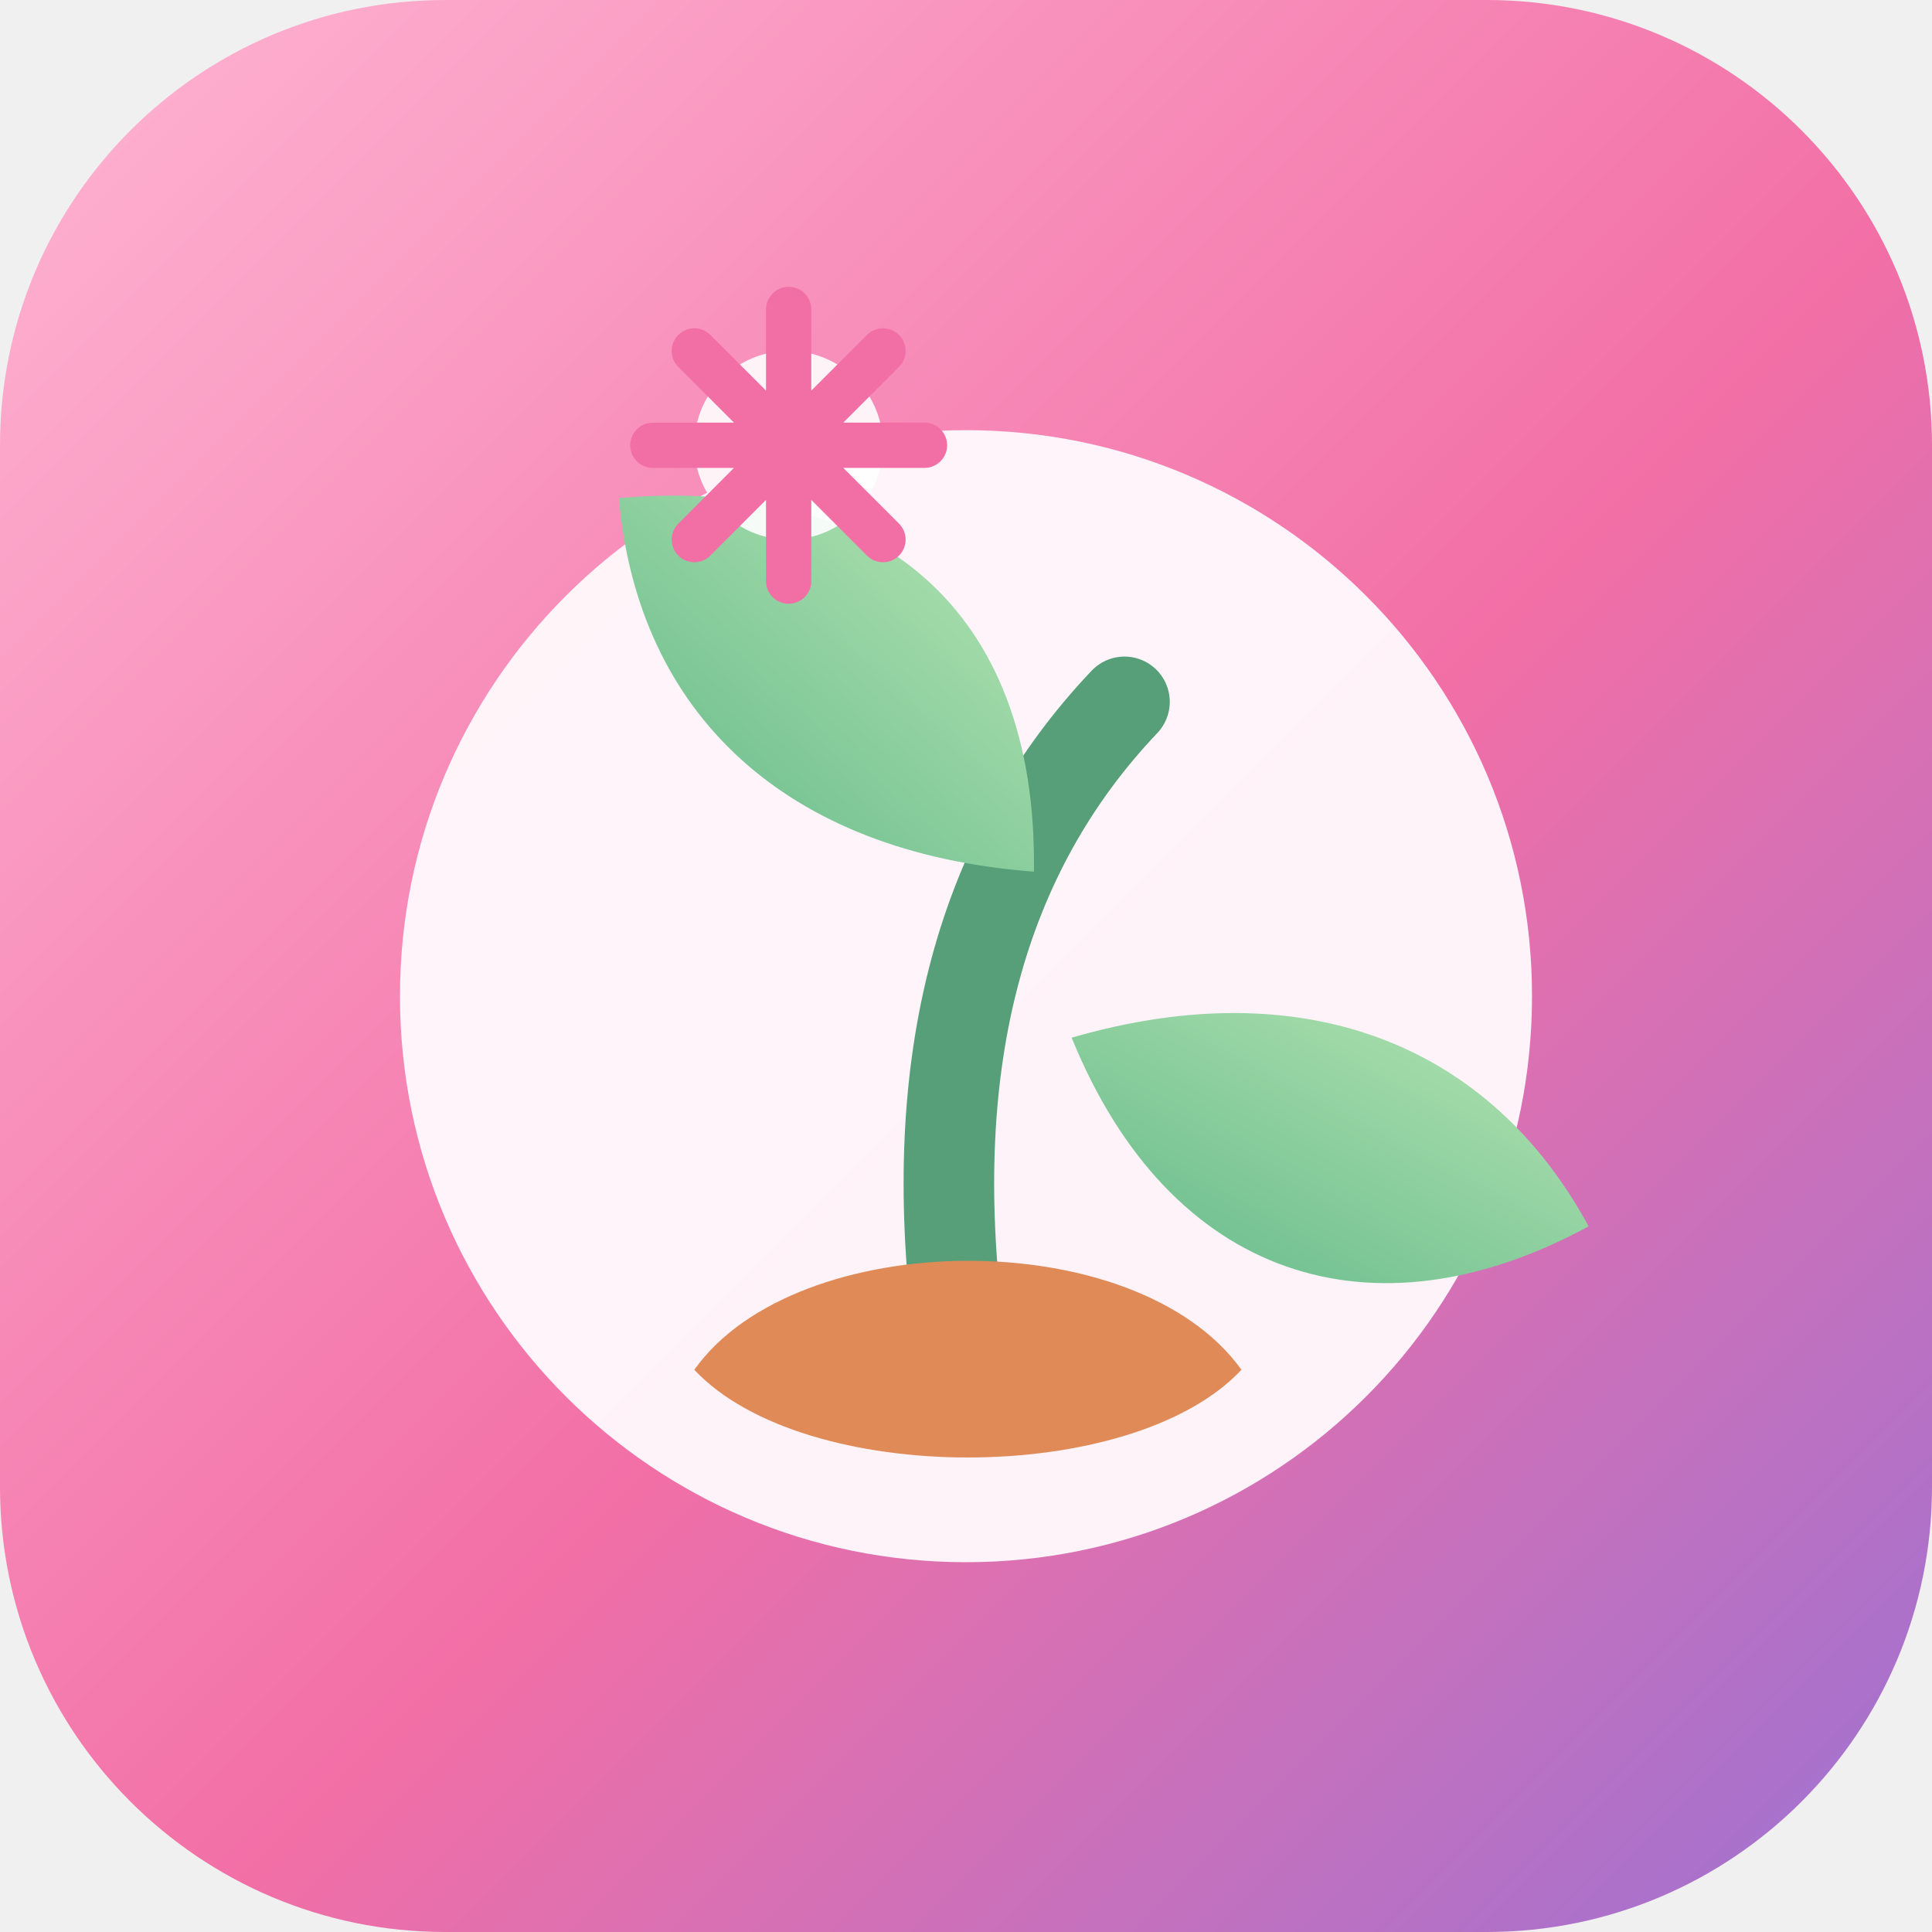
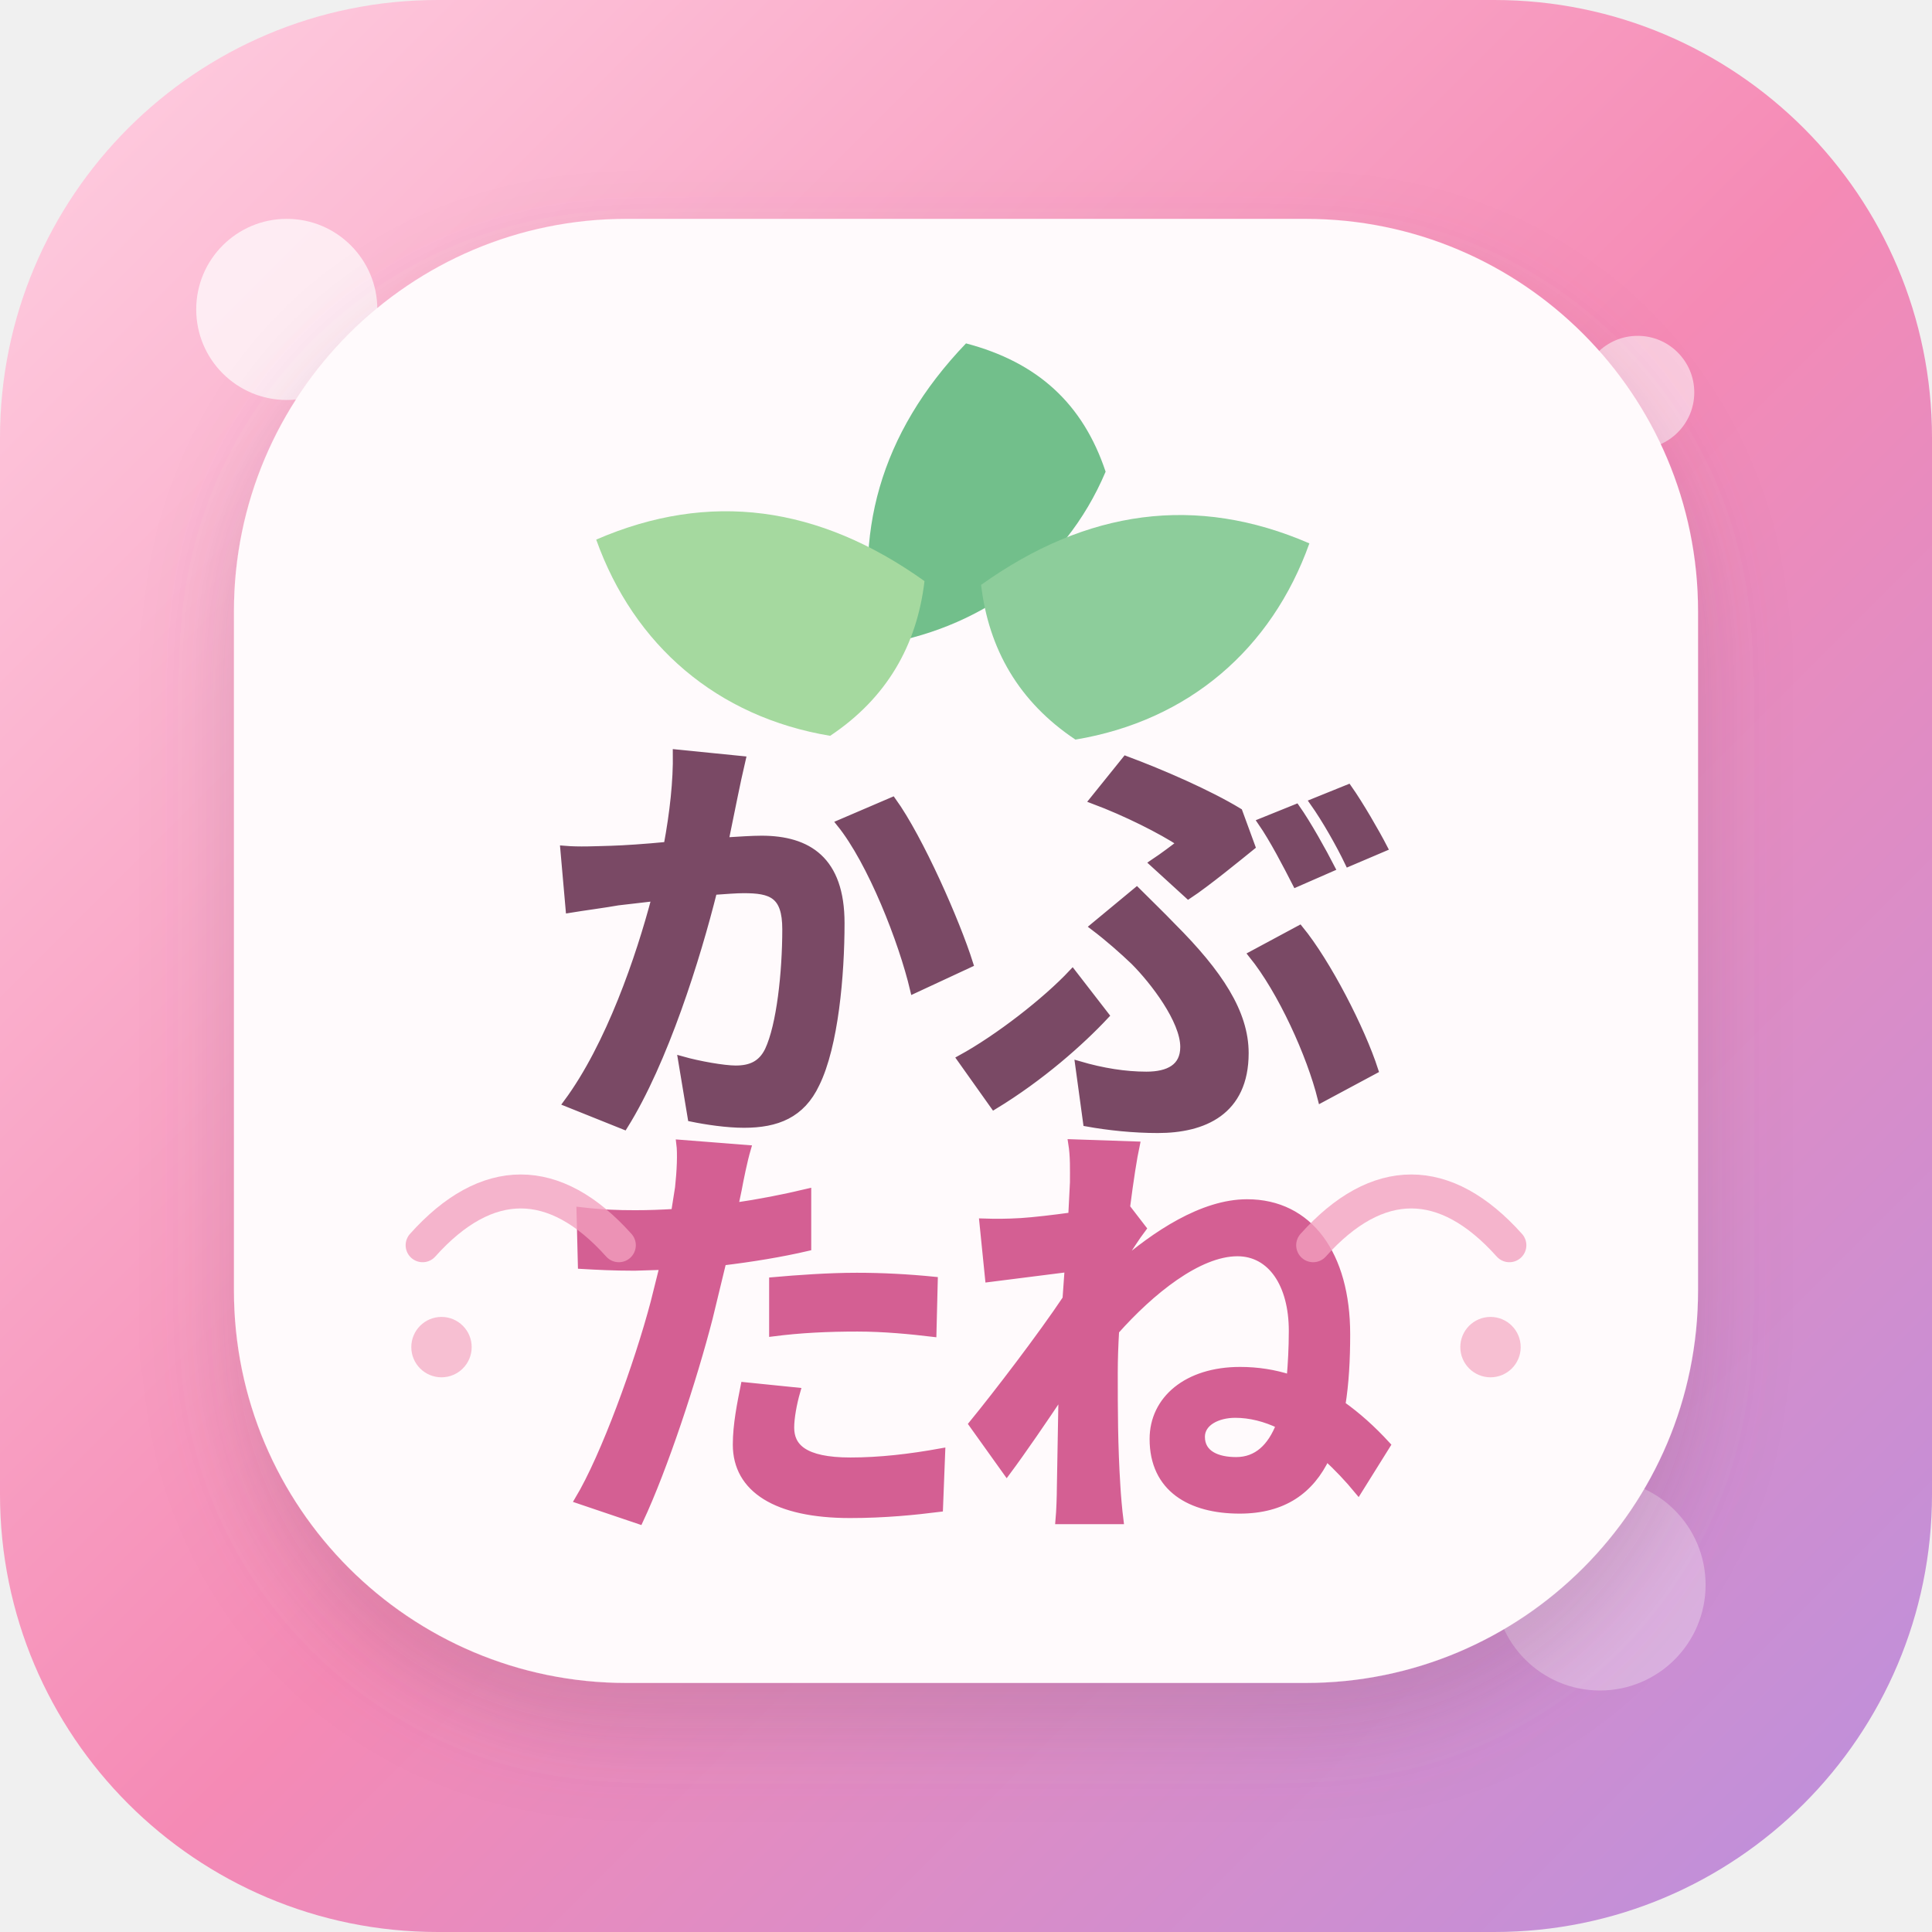
<svg xmlns="http://www.w3.org/2000/svg" viewBox="0 0 512 512" role="img" aria-label="かぶたね">
  <defs>
    <linearGradient id="bg" x1="0" y1="0" x2="1" y2="1">
-       <stop offset="0" stop-color="#ffb6d4" />
-       <stop offset="0.55" stop-color="#f26fa6" />
-       <stop offset="1" stop-color="#9b72d3" />
+       <stop offset="0" stop-color="#ffd1e2" />
+       <stop offset="0.52" stop-color="#f58ab5" />
+       <stop offset="1" stop-color="#b990df" />
    </linearGradient>
-     <linearGradient id="leaf" x1="0" y1="1" x2="1" y2="0">
-       <stop offset="0" stop-color="#62b889" />
-       <stop offset="1" stop-color="#b6e5b3" />
-     </linearGradient>
+     <filter id="shadow" x="-30%" y="-30%" width="160%" height="160%">
+       <feDropShadow dx="0" dy="12" stdDeviation="12" flood-color="#7e5272" flood-opacity=".22" />
+     </filter>
  </defs>
-   <rect width="512" height="512" rx="118" fill="url(#bg)" />
-   <circle cx="256" cy="264" r="150" fill="#fff9fc" opacity=".96" />
-   <path d="M254 352c-9-71 6-126 44-166" fill="none" stroke="#569f78" stroke-width="24" stroke-linecap="round" />
-   <path d="M274 231c-66-5-105-42-110-99 68-6 111 29 110 99Z" fill="url(#leaf)" />
-   <path d="M284 275c62-18 111 2 137 50-57 31-111 14-137-50Z" fill="url(#leaf)" />
-   <path d="M184 363c27-38 117-39 145 0-29 31-116 31-145 0Z" fill="#df8a57" />
-   <circle cx="209" cy="118" r="25" fill="#fff" opacity=".9" />
-   <path d="M209 82v72M173 118h72M184 93l50 50M234 93l-50 50" stroke="#f26fa6" stroke-width="12" stroke-linecap="round" />
+   <rect width="512" height="512" rx="116" fill="url(#bg)" />
+   <circle cx="76" cy="82" r="24" fill="#fff" opacity=".7" />
+   <circle cx="434" cy="104" r="15" fill="#fff" opacity=".55" />
+   <circle cx="424" cy="420" r="28" fill="#fff" opacity=".3" />
+   <g filter="url(#shadow)">
+     <rect x="62" y="58" width="388" height="388" rx="104" fill="#fffafc" />
+   </g>
+   <path d="M256 91c-23 24-30 51-24 80 27-4 50-20 61-46-6-18-18-29-37-34Z" fill="#72bf8b" />
+   <path d="M245 154c-28-20-57-24-87-11 10 28 32 47 62 52 15-10 23-24 25-41Z" fill="#a5d99f" />
+   <path d="M260 155c28-20 57-24 87-11-10 28-32 47-62 52-15-10-23-24-25-41Z" fill="#8dcd9b" />
+   <text x="256" y="293" text-anchor="middle" font-family="'Hiragino Maru Gothic ProN','Yu Gothic','Noto Sans JP',sans-serif" font-size="116" font-weight="900" letter-spacing="-6" fill="#7a4965" stroke="#7a4965" stroke-width="2">かぶ</text>
+   <text x="256" y="397" text-anchor="middle" font-family="'Hiragino Maru Gothic ProN','Yu Gothic','Noto Sans JP',sans-serif" font-size="116" font-weight="900" letter-spacing="-6" fill="#d45f93" stroke="#d45f93" stroke-width="2">たね</text>
+   <path d="M112 330c17-19 35-19 52 0M348 330c17-19 35-19 52 0" fill="none" stroke="#f2a0bf" stroke-width="9" stroke-linecap="round" opacity=".78" />
+   <circle cx="117" cy="357" r="8" fill="#f5b0c8" opacity=".8" />
+   <circle cx="395" cy="357" r="8" fill="#f5b0c8" opacity=".8" />
</svg>
